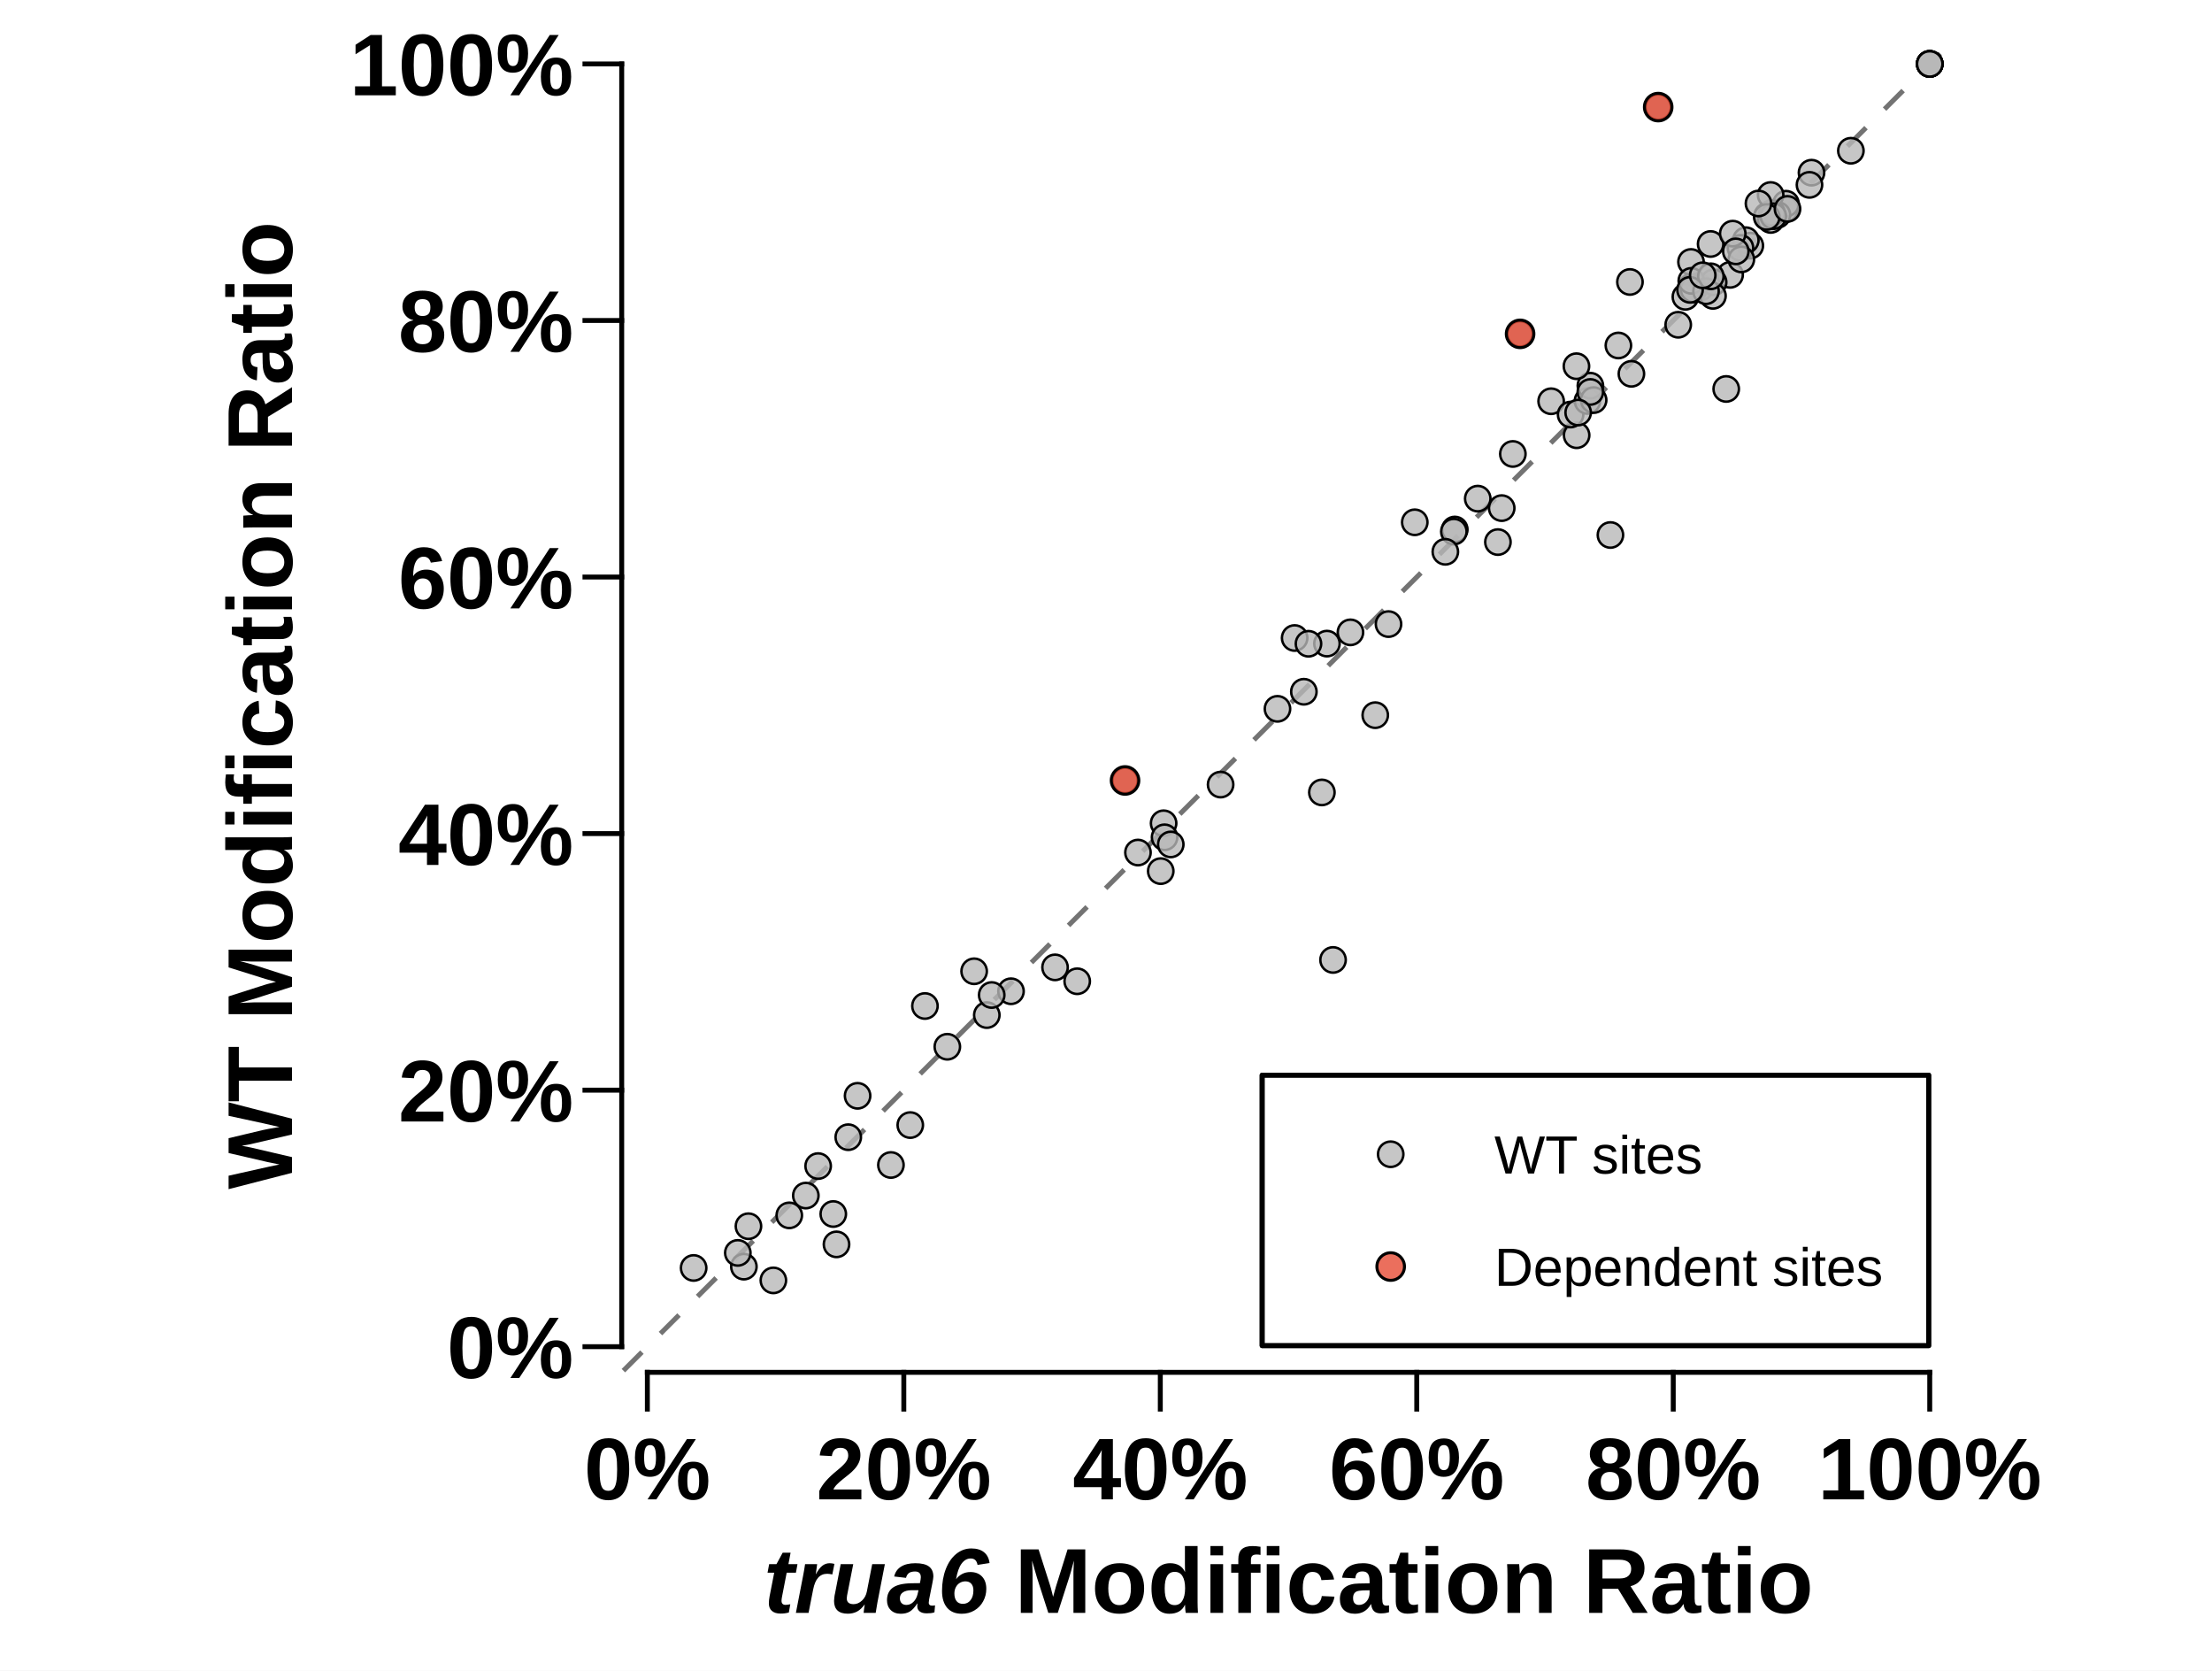
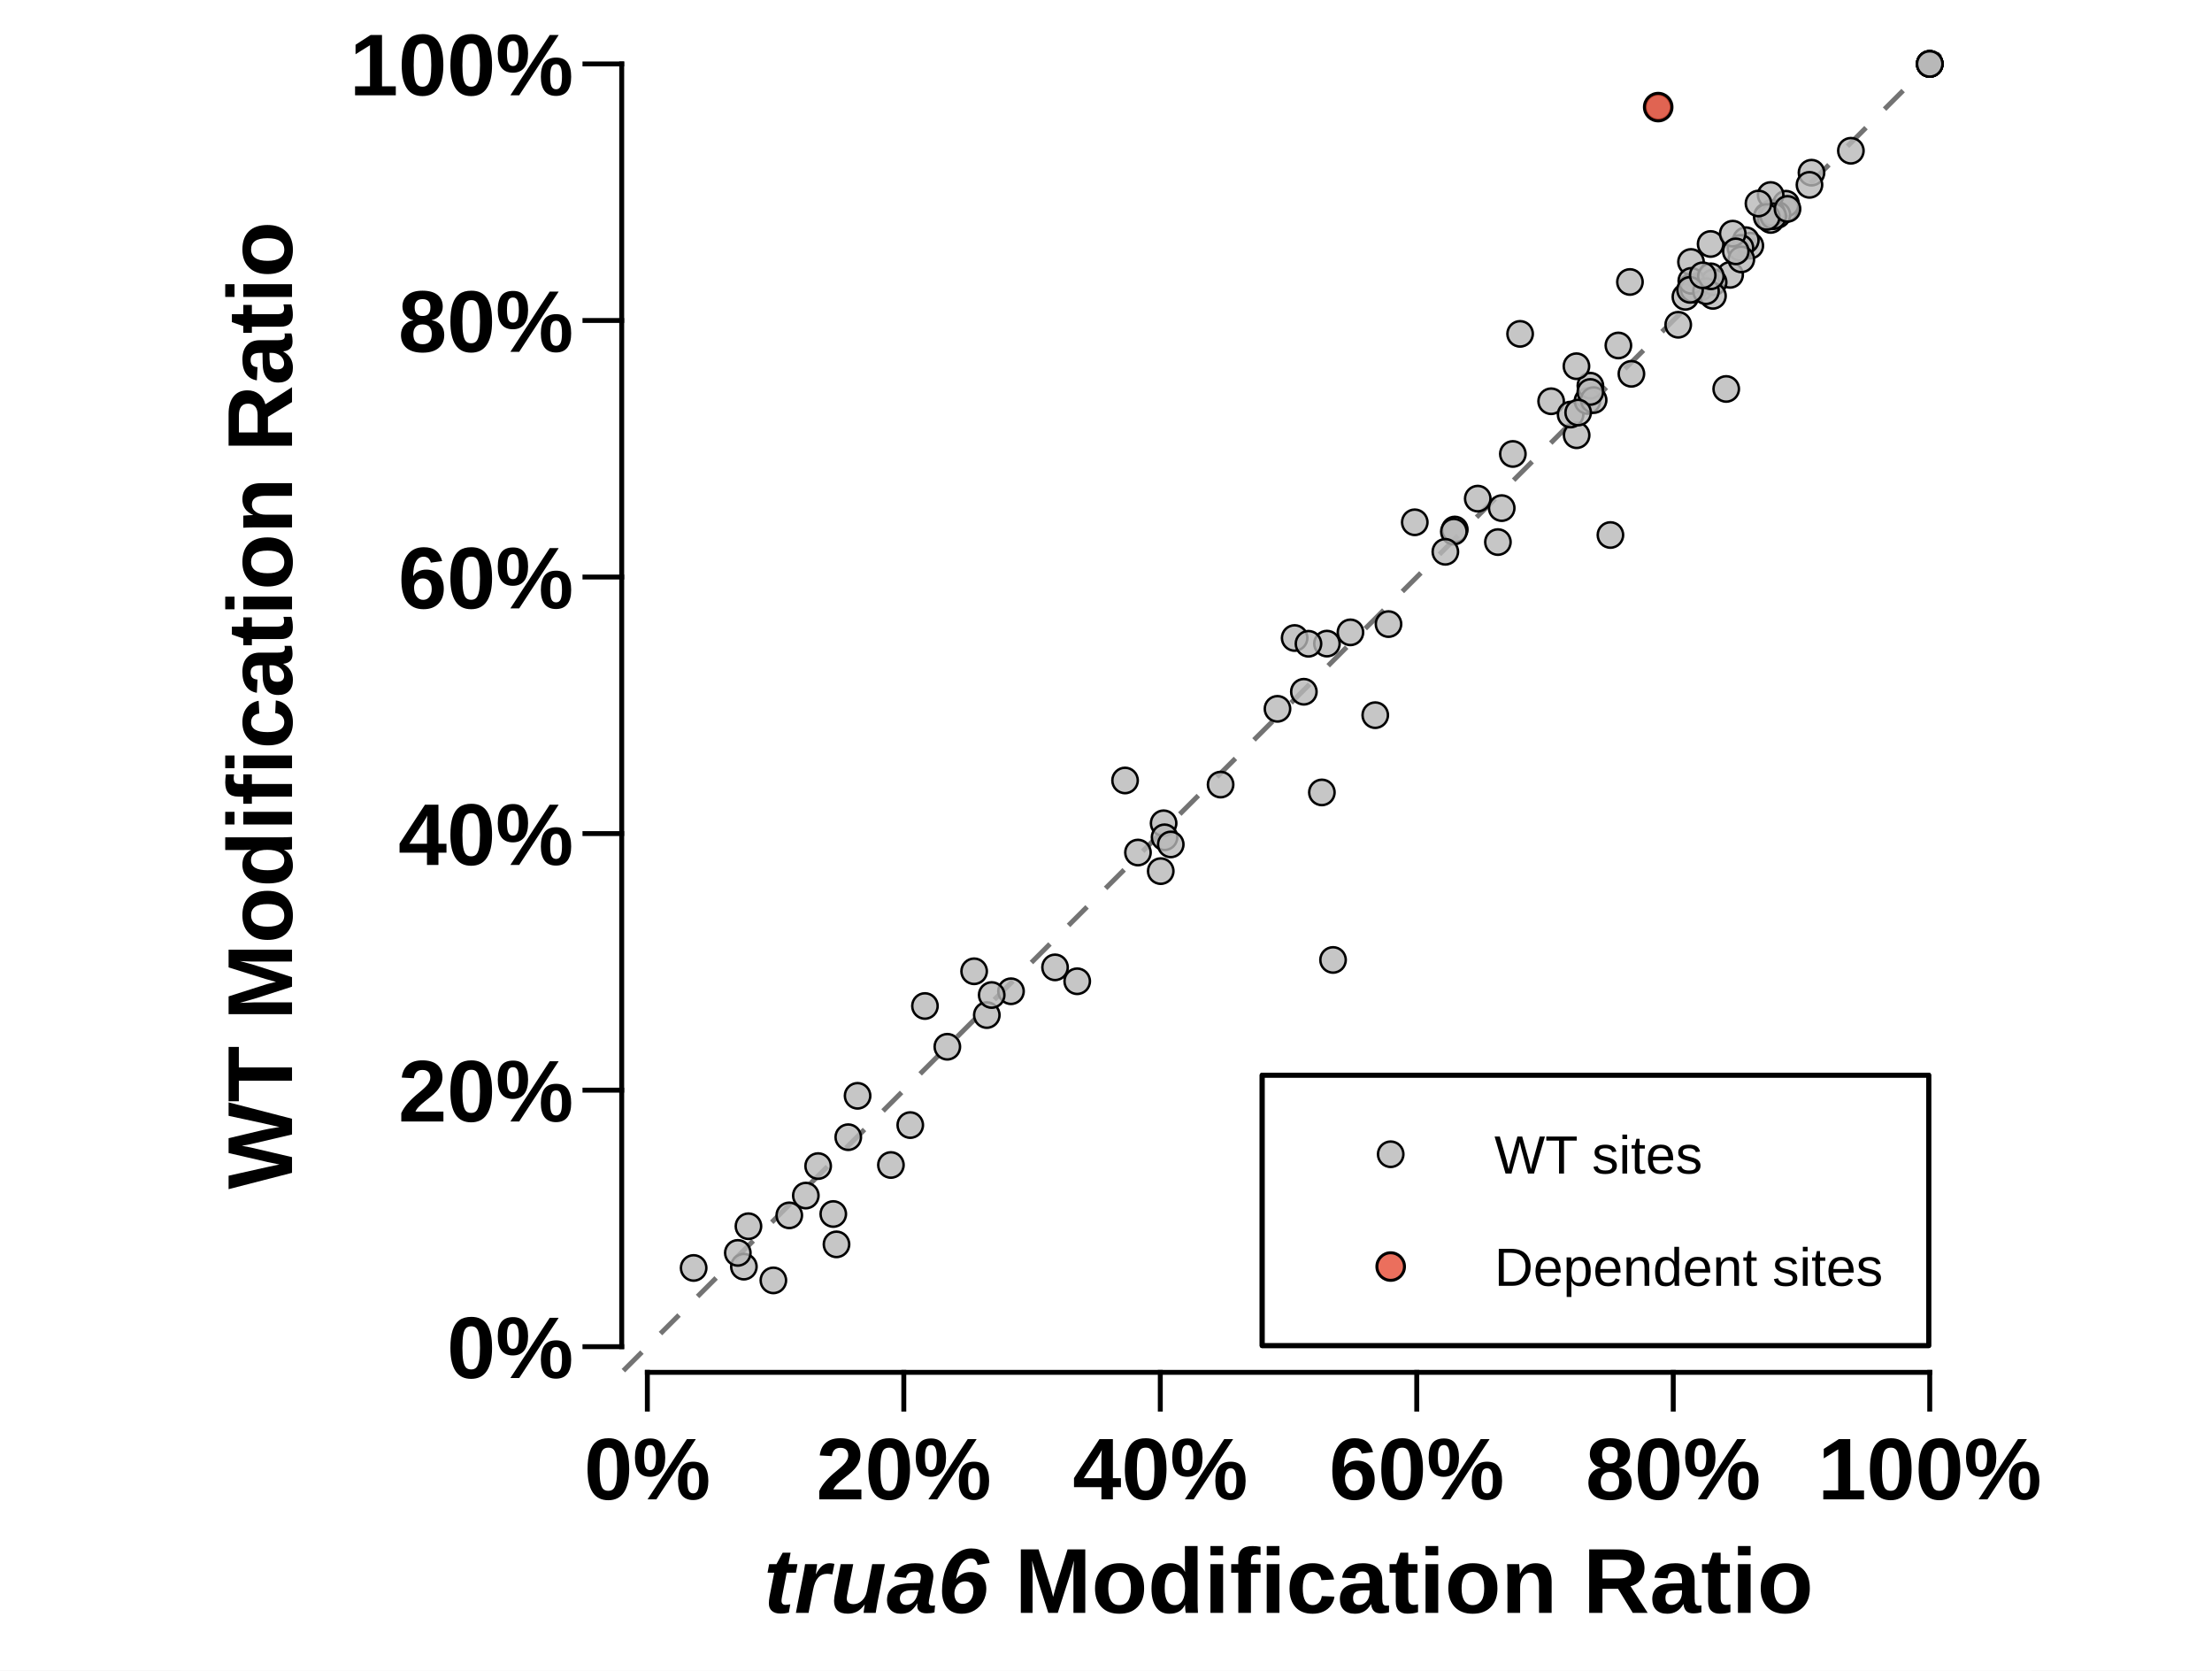
<svg xmlns="http://www.w3.org/2000/svg" width="576.00pt" height="434.88pt" viewBox="0 0 576.00 434.88">
  <g class="svglite">
    <defs>
      <style type="text/css">
    .svglite line, .svglite polyline, .svglite polygon, .svglite path, .svglite rect, .svglite circle {
      fill: none;
      stroke: #000000;
      stroke-linecap: round;
      stroke-linejoin: round;
      stroke-miterlimit: 10.00;
    }
    .svglite text {
      white-space: pre;
    }
    .svglite g.glyphgroup path {
      fill: inherit;
      stroke: none;
    }
  </style>
    </defs>
    <rect width="100%" height="100%" style="stroke: none; fill: #FFFFFF;" />
    <defs>
      <clipPath id="cpMC4wMHw1NzYuMDB8MC4wMHw0MzQuODg=">
        <rect x="0.00" y="0.00" width="576.00" height="434.88" />
      </clipPath>
    </defs>
    <g clip-path="url(#cpMC4wMHw1NzYuMDB8MC4wMHw0MzQuODg=)">
</g>
    <defs>
      <clipPath id="cpNDYuOTB8NTI5LjEwfDAuMDB8NDM0Ljg4">
        <rect x="46.90" y="0.00" width="482.20" height="434.88" />
      </clipPath>
    </defs>
    <g clip-path="url(#cpNDYuOTB8NTI5LjEwfDAuMDB8NDM0Ljg4)">
      <rect x="46.90" y="-0" width="482.20" height="434.88" style="stroke-width: 3.66; stroke: none; fill: #FFFFFF;" />
    </g>
    <g clip-path="url(#cpMC4wMHw1NzYuMDB8MC4wMHw0MzQuODg=)">
</g>
    <defs>
      <clipPath id="cpMTYxLjg5fDUwOS4xN3w5Ljk2fDM1Ny4yNQ==">
        <rect x="161.89" y="9.96" width="347.29" height="347.29" />
      </clipPath>
    </defs>
    <g clip-path="url(#cpMTYxLjg5fDUwOS4xN3w5Ljk2fDM1Ny4yNQ==)">
      <rect x="161.89" y="9.96" width="347.29" height="347.29" style="stroke-width: 3.66; stroke: none;" />
      <line x1="-185.40" y1="704.54" x2="856.46" y2="-337.32" style="stroke-width: 1.28; stroke: #737373; stroke-dasharray: 6.83,6.83; stroke-linecap: butt;" />
      <circle cx="464.88" cy="54.45" r="3.31" style="stroke-width: 0.64; fill: #B8B8B8; fill-opacity: 0.80;" />
      <circle cx="481.96" cy="39.24" r="3.31" style="stroke-width: 0.64; fill: #B8B8B8; fill-opacity: 0.80;" />
      <circle cx="440.48" cy="74.63" r="3.31" style="stroke-width: 0.64; fill: #B8B8B8; fill-opacity: 0.80;" />
      <circle cx="442.76" cy="74.87" r="3.31" style="stroke-width: 0.64; fill: #B8B8B8; fill-opacity: 0.80;" />
      <circle cx="438.87" cy="77.27" r="3.31" style="stroke-width: 0.64; fill: #B8B8B8; fill-opacity: 0.80;" />
      <circle cx="471.71" cy="44.95" r="3.31" style="stroke-width: 0.64; fill: #B8B8B8; fill-opacity: 0.80;" />
      <circle cx="424.81" cy="97.31" r="3.31" style="stroke-width: 0.64; fill: #B8B8B8; fill-opacity: 0.80;" />
      <circle cx="246.68" cy="272.49" r="3.31" style="stroke-width: 0.64; fill: #B8B8B8; fill-opacity: 0.80;" />
      <circle cx="368.40" cy="135.96" r="3.31" style="stroke-width: 0.64; fill: #B8B8B8; fill-opacity: 0.80;" />
      <circle cx="378.82" cy="137.84" r="3.31" style="stroke-width: 0.64; fill: #B8B8B8; fill-opacity: 0.80;" />
      <circle cx="263.26" cy="258.04" r="3.31" style="stroke-width: 0.64; fill: #B8B8B8; fill-opacity: 0.80;" />
      <circle cx="410.55" cy="113.30" r="3.31" style="stroke-width: 0.64; fill: #B8B8B8; fill-opacity: 0.80;" />
      <circle cx="303.00" cy="214.31" r="3.31" style="stroke-width: 0.64; fill: #B8B8B8; fill-opacity: 0.80;" />
      <circle cx="256.96" cy="264.24" r="3.31" style="stroke-width: 0.64; fill: #B8B8B8; fill-opacity: 0.80;" />
      <circle cx="384.80" cy="129.80" r="3.31" style="stroke-width: 0.64; fill: #B8B8B8; fill-opacity: 0.80;" />
      <circle cx="194.89" cy="319.21" r="3.31" style="stroke-width: 0.64; fill: #B8B8B8; fill-opacity: 0.80;" />
      <circle cx="345.53" cy="167.54" r="3.31" style="stroke-width: 0.64; fill: #B8B8B8; fill-opacity: 0.80;" />
      <circle cx="403.91" cy="104.45" r="3.31" style="stroke-width: 0.64; fill: #B8B8B8; fill-opacity: 0.80;" />
      <circle cx="231.99" cy="303.27" r="3.31" style="stroke-width: 0.64; fill: #B8B8B8; fill-opacity: 0.80;" />
      <circle cx="358.11" cy="186.17" r="3.31" style="stroke-width: 0.64; fill: #B8B8B8; fill-opacity: 0.80;" />
      <circle cx="450.52" cy="71.55" r="3.31" style="stroke-width: 0.64; fill: #B8B8B8; fill-opacity: 0.80;" />
      <circle cx="449.50" cy="101.25" r="3.31" style="stroke-width: 0.64; fill: #B8B8B8; fill-opacity: 0.80;" />
      <circle cx="460.15" cy="56.19" r="3.31" style="stroke-width: 0.64; fill: #B8B8B8; fill-opacity: 0.80;" />
      <circle cx="408.98" cy="107.91" r="3.31" style="stroke-width: 0.64; fill: #B8B8B8; fill-opacity: 0.80;" />
      <circle cx="193.70" cy="329.73" r="3.31" style="stroke-width: 0.64; fill: #B8B8B8; fill-opacity: 0.80;" />
      <circle cx="378.58" cy="138.39" r="3.31" style="stroke-width: 0.64; fill: #B8B8B8; fill-opacity: 0.80;" />
+       <circle cx="292.96" cy="203.17" r="3.31" style="stroke-width: 0.64; fill: #B8B8B8; fill-opacity: 0.80;" />
      <circle cx="344.21" cy="206.28" r="3.31" style="stroke-width: 0.64; fill: #B8B8B8; fill-opacity: 0.80;" />
      <circle cx="223.31" cy="285.26" r="3.31" style="stroke-width: 0.64; fill: #B8B8B8; fill-opacity: 0.80;" />
      <circle cx="274.73" cy="251.82" r="3.31" style="stroke-width: 0.64; fill: #B8B8B8; fill-opacity: 0.80;" />
      <circle cx="280.50" cy="255.44" r="3.31" style="stroke-width: 0.64; fill: #B8B8B8; fill-opacity: 0.80;" />
      <circle cx="461.09" cy="57.25" r="3.31" style="stroke-width: 0.64; fill: #B8B8B8; fill-opacity: 0.80;" />
      <circle cx="446.22" cy="73.47" r="3.31" style="stroke-width: 0.64; fill: #B8B8B8; fill-opacity: 0.80;" />
      <circle cx="441.01" cy="75.36" r="3.31" style="stroke-width: 0.64; fill: #B8B8B8; fill-opacity: 0.80;" />
      <circle cx="296.32" cy="221.93" r="3.31" style="stroke-width: 0.64; fill: #B8B8B8; fill-opacity: 0.80;" />
      <circle cx="419.35" cy="139.27" r="3.31" style="stroke-width: 0.64; fill: #B8B8B8; fill-opacity: 0.80;" />
      <circle cx="502.50" cy="16.64" r="3.31" style="stroke-width: 0.64; fill: #B8B8B8; fill-opacity: 0.80;" />
      <circle cx="303.25" cy="217.96" r="3.31" style="stroke-width: 0.64; fill: #B8B8B8; fill-opacity: 0.80;" />
      <circle cx="351.65" cy="164.61" r="3.31" style="stroke-width: 0.64; fill: #B8B8B8; fill-opacity: 0.80;" />
      <circle cx="217.82" cy="323.93" r="3.31" style="stroke-width: 0.64; fill: #B8B8B8; fill-opacity: 0.80;" />
      <circle cx="347.12" cy="249.89" r="3.31" style="stroke-width: 0.64; fill: #B8B8B8; fill-opacity: 0.80;" />
      <circle cx="424.43" cy="73.40" r="3.31" style="stroke-width: 0.64; fill: #B8B8B8; fill-opacity: 0.80;" />
      <circle cx="337.12" cy="166.08" r="3.31" style="stroke-width: 0.64; fill: #B8B8B8; fill-opacity: 0.80;" />
      <circle cx="502.50" cy="16.64" r="3.31" style="stroke-width: 0.64; fill: #B8B8B8; fill-opacity: 0.80;" />
      <circle cx="240.85" cy="261.88" r="3.31" style="stroke-width: 0.64; fill: #B8B8B8; fill-opacity: 0.80;" />
      <circle cx="304.86" cy="219.82" r="3.31" style="stroke-width: 0.64; fill: #B8B8B8; fill-opacity: 0.80;" />
      <circle cx="465.07" cy="53.03" r="3.31" style="stroke-width: 0.64; fill: #B8B8B8; fill-opacity: 0.80;" />
      <circle cx="376.36" cy="143.64" r="3.31" style="stroke-width: 0.64; fill: #B8B8B8; fill-opacity: 0.80;" />
      <circle cx="413.37" cy="104.38" r="3.31" style="stroke-width: 0.64; fill: #B8B8B8; fill-opacity: 0.80;" />
      <circle cx="455.78" cy="63.95" r="3.31" style="stroke-width: 0.64; fill: #B8B8B8; fill-opacity: 0.80;" />
      <circle cx="258.23" cy="259.02" r="3.31" style="stroke-width: 0.64; fill: #B8B8B8; fill-opacity: 0.80;" />
      <circle cx="317.84" cy="204.24" r="3.31" style="stroke-width: 0.64; fill: #B8B8B8; fill-opacity: 0.80;" />
      <circle cx="437.00" cy="84.54" r="3.31" style="stroke-width: 0.64; fill: #B8B8B8; fill-opacity: 0.80;" />
      <circle cx="462.84" cy="55.93" r="3.31" style="stroke-width: 0.64; fill: #B8B8B8; fill-opacity: 0.80;" />
      <circle cx="253.66" cy="252.84" r="3.31" style="stroke-width: 0.64; fill: #B8B8B8; fill-opacity: 0.80;" />
+       <circle cx="395.83" cy="86.91" r="3.31" style="stroke-width: 0.64; fill: #B8B8B8; fill-opacity: 0.80;" />
      <circle cx="205.52" cy="316.38" r="3.31" style="stroke-width: 0.64; fill: #B8B8B8; fill-opacity: 0.80;" />
      <circle cx="340.72" cy="167.58" r="3.31" style="stroke-width: 0.64; fill: #B8B8B8; fill-opacity: 0.80;" />
      <circle cx="471.18" cy="48.12" r="3.31" style="stroke-width: 0.64; fill: #B8B8B8; fill-opacity: 0.80;" />
      <circle cx="361.56" cy="162.46" r="3.31" style="stroke-width: 0.64; fill: #B8B8B8; fill-opacity: 0.80;" />
      <circle cx="454.61" cy="62.52" r="3.31" style="stroke-width: 0.64; fill: #B8B8B8; fill-opacity: 0.80;" />
      <circle cx="502.50" cy="16.64" r="3.31" style="stroke-width: 0.64; fill: #B8B8B8; fill-opacity: 0.80;" />
      <circle cx="391.04" cy="132.27" r="3.31" style="stroke-width: 0.64; fill: #B8B8B8; fill-opacity: 0.80;" />
      <circle cx="339.52" cy="180.07" r="3.31" style="stroke-width: 0.64; fill: #B8B8B8; fill-opacity: 0.80;" />
      <circle cx="461.41" cy="55.41" r="3.31" style="stroke-width: 0.64; fill: #B8B8B8; fill-opacity: 0.80;" />
      <circle cx="502.50" cy="16.64" r="3.31" style="stroke-width: 0.64; fill: #B8B8B8; fill-opacity: 0.80;" />
      <circle cx="446.05" cy="77.02" r="3.31" style="stroke-width: 0.64; fill: #B8B8B8; fill-opacity: 0.80;" />
      <circle cx="414.13" cy="100.40" r="3.31" style="stroke-width: 0.64; fill: #B8B8B8; fill-opacity: 0.80;" />
      <circle cx="414.98" cy="104.15" r="3.31" style="stroke-width: 0.64; fill: #B8B8B8; fill-opacity: 0.80;" />
      <circle cx="421.42" cy="89.93" r="3.31" style="stroke-width: 0.64; fill: #B8B8B8; fill-opacity: 0.80;" />
      <circle cx="393.94" cy="118.17" r="3.31" style="stroke-width: 0.64; fill: #B8B8B8; fill-opacity: 0.80;" />
      <circle cx="410.50" cy="95.33" r="3.31" style="stroke-width: 0.64; fill: #B8B8B8; fill-opacity: 0.80;" />
      <circle cx="414.12" cy="102.03" r="3.31" style="stroke-width: 0.64; fill: #B8B8B8; fill-opacity: 0.80;" />
      <circle cx="445.44" cy="63.51" r="3.31" style="stroke-width: 0.64; fill: #B8B8B8; fill-opacity: 0.80;" />
      <circle cx="440.33" cy="68.19" r="3.31" style="stroke-width: 0.64; fill: #B8B8B8; fill-opacity: 0.80;" />
      <circle cx="461.07" cy="50.76" r="3.31" style="stroke-width: 0.64; fill: #B8B8B8; fill-opacity: 0.80;" />
      <circle cx="440.41" cy="73.11" r="3.31" style="stroke-width: 0.64; fill: #B8B8B8; fill-opacity: 0.80;" />
      <circle cx="444.24" cy="75.81" r="3.31" style="stroke-width: 0.64; fill: #B8B8B8; fill-opacity: 0.80;" />
      <circle cx="502.50" cy="16.64" r="3.31" style="stroke-width: 0.64; fill: #B8B8B8; fill-opacity: 0.80;" />
      <circle cx="461.77" cy="56.28" r="3.31" style="stroke-width: 0.64; fill: #B8B8B8; fill-opacity: 0.80;" />
      <circle cx="201.38" cy="333.31" r="3.31" style="stroke-width: 0.64; fill: #B8B8B8; fill-opacity: 0.80;" />
      <circle cx="445.50" cy="71.93" r="3.31" style="stroke-width: 0.64; fill: #B8B8B8; fill-opacity: 0.80;" />
      <circle cx="453.21" cy="64.52" r="3.31" style="stroke-width: 0.64; fill: #B8B8B8; fill-opacity: 0.80;" />
      <circle cx="216.98" cy="316.03" r="3.31" style="stroke-width: 0.64; fill: #B8B8B8; fill-opacity: 0.80;" />
      <circle cx="390.05" cy="141.11" r="3.31" style="stroke-width: 0.64; fill: #B8B8B8; fill-opacity: 0.80;" />
      <circle cx="440.08" cy="75.45" r="3.31" style="stroke-width: 0.64; fill: #B8B8B8; fill-opacity: 0.80;" />
      <circle cx="451.20" cy="60.82" r="3.31" style="stroke-width: 0.64; fill: #B8B8B8; fill-opacity: 0.80;" />
      <circle cx="302.25" cy="226.77" r="3.31" style="stroke-width: 0.64; fill: #B8B8B8; fill-opacity: 0.80;" />
      <circle cx="460.06" cy="56.48" r="3.31" style="stroke-width: 0.64; fill: #B8B8B8; fill-opacity: 0.80;" />
      <circle cx="443.38" cy="71.66" r="3.31" style="stroke-width: 0.64; fill: #B8B8B8; fill-opacity: 0.80;" />
      <circle cx="209.83" cy="311.23" r="3.31" style="stroke-width: 0.64; fill: #B8B8B8; fill-opacity: 0.80;" />
      <circle cx="213.04" cy="303.55" r="3.31" style="stroke-width: 0.64; fill: #B8B8B8; fill-opacity: 0.80;" />
      <circle cx="220.88" cy="296.03" r="3.31" style="stroke-width: 0.64; fill: #B8B8B8; fill-opacity: 0.80;" />
      <circle cx="453.44" cy="67.53" r="3.31" style="stroke-width: 0.64; fill: #B8B8B8; fill-opacity: 0.80;" />
      <circle cx="192.12" cy="326.15" r="3.31" style="stroke-width: 0.64; fill: #B8B8B8; fill-opacity: 0.80;" />
      <circle cx="457.90" cy="52.97" r="3.31" style="stroke-width: 0.64; fill: #B8B8B8; fill-opacity: 0.80;" />
      <circle cx="237.03" cy="292.88" r="3.31" style="stroke-width: 0.64; fill: #B8B8B8; fill-opacity: 0.80;" />
      <circle cx="180.62" cy="330.07" r="3.31" style="stroke-width: 0.64; fill: #B8B8B8; fill-opacity: 0.80;" />
      <circle cx="410.95" cy="107.39" r="3.31" style="stroke-width: 0.64; fill: #B8B8B8; fill-opacity: 0.80;" />
      <circle cx="332.65" cy="184.52" r="3.31" style="stroke-width: 0.64; fill: #B8B8B8; fill-opacity: 0.80;" />
      <circle cx="465.46" cy="54.38" r="3.31" style="stroke-width: 0.64; fill: #B8B8B8; fill-opacity: 0.80;" />
      <circle cx="452.00" cy="65.43" r="3.31" style="stroke-width: 0.64; fill: #B8B8B8; fill-opacity: 0.80;" />
-       <circle cx="292.96" cy="203.17" r="3.31" style="stroke-width: 0.64; fill: #B8B8B8; fill-opacity: 0.80;" />
      <circle cx="431.79" cy="27.88" r="3.31" style="stroke-width: 0.64; fill: #B8B8B8; fill-opacity: 0.80;" />
-       <circle cx="395.83" cy="86.91" r="3.31" style="stroke-width: 0.64; fill: #B8B8B8; fill-opacity: 0.80;" />
-       <circle cx="292.96" cy="203.17" r="3.59" style="stroke-width: 0.78; fill: #E64B35; fill-opacity: 0.80;" />
      <circle cx="431.79" cy="27.88" r="3.59" style="stroke-width: 0.78; fill: #E64B35; fill-opacity: 0.80;" />
-       <circle cx="395.83" cy="86.91" r="3.59" style="stroke-width: 0.78; fill: #E64B35; fill-opacity: 0.80;" />
    </g>
    <g clip-path="url(#cpMC4wMHw1NzYuMDB8MC4wMHw0MzQuODg=)">
      <polyline points="161.89,350.57 161.89,16.64 " style="stroke-width: 1.28; stroke-linecap: square;" />
      <text x="149.33" y="358.73" text-anchor="end" style="font-size: 22.80px; font-weight: bold; font-family: &quot;Arial&quot;;">0%</text>
      <text x="149.33" y="291.95" text-anchor="end" style="font-size: 22.80px; font-weight: bold; font-family: &quot;Arial&quot;;">20%</text>
      <text x="149.33" y="225.16" text-anchor="end" style="font-size: 22.80px; font-weight: bold; font-family: &quot;Arial&quot;;">40%</text>
      <text x="149.33" y="158.37" text-anchor="end" style="font-size: 22.80px; font-weight: bold; font-family: &quot;Arial&quot;;">60%</text>
      <text x="149.33" y="91.59" text-anchor="end" style="font-size: 22.80px; font-weight: bold; font-family: &quot;Arial&quot;;">80%</text>
      <text x="149.33" y="24.80" text-anchor="end" style="font-size: 22.80px; font-weight: bold; font-family: &quot;Arial&quot;;">100%</text>
      <polyline points="152.32,350.57 161.89,350.57 " style="stroke-width: 1.28; stroke-linecap: square;" />
      <polyline points="152.32,283.79 161.89,283.79 " style="stroke-width: 1.28; stroke-linecap: square;" />
      <polyline points="152.32,217.00 161.89,217.00 " style="stroke-width: 1.28; stroke-linecap: square;" />
      <polyline points="152.32,150.21 161.89,150.21 " style="stroke-width: 1.28; stroke-linecap: square;" />
      <polyline points="152.32,83.43 161.89,83.43 " style="stroke-width: 1.28; stroke-linecap: square;" />
      <polyline points="152.32,16.64 161.89,16.64 " style="stroke-width: 1.28; stroke-linecap: square;" />
      <polyline points="168.57,357.25 502.50,357.25 " style="stroke-width: 1.28; stroke-linecap: square;" />
      <polyline points="168.57,366.81 168.57,357.25 " style="stroke-width: 1.28; stroke-linecap: square;" />
      <polyline points="235.35,366.81 235.35,357.25 " style="stroke-width: 1.28; stroke-linecap: square;" />
      <polyline points="302.14,366.81 302.14,357.25 " style="stroke-width: 1.28; stroke-linecap: square;" />
      <polyline points="368.92,366.81 368.92,357.25 " style="stroke-width: 1.28; stroke-linecap: square;" />
      <polyline points="435.71,366.81 435.71,357.25 " style="stroke-width: 1.28; stroke-linecap: square;" />
      <polyline points="502.50,366.81 502.50,357.25 " style="stroke-width: 1.28; stroke-linecap: square;" />
      <text x="168.57" y="390.32" text-anchor="middle" style="font-size: 22.80px; font-weight: bold; font-family: &quot;Arial&quot;;">0%</text>
      <text x="235.35" y="390.32" text-anchor="middle" style="font-size: 22.80px; font-weight: bold; font-family: &quot;Arial&quot;;">20%</text>
      <text x="302.14" y="390.32" text-anchor="middle" style="font-size: 22.80px; font-weight: bold; font-family: &quot;Arial&quot;;">40%</text>
      <text x="368.92" y="390.32" text-anchor="middle" style="font-size: 22.80px; font-weight: bold; font-family: &quot;Arial&quot;;">60%</text>
      <text x="435.71" y="390.32" text-anchor="middle" style="font-size: 22.80px; font-weight: bold; font-family: &quot;Arial&quot;;">80%</text>
      <text x="502.50" y="390.32" text-anchor="middle" style="font-size: 22.80px; font-weight: bold; font-family: &quot;Arial&quot;;">100%</text>
      <text x="198.85" y="419.86" style="font-size: 24.00px; font-weight: bold; font-style: italic; font-family: &quot;Arial&quot;;">trua6</text>
      <text x="264.21" y="419.86" style="font-size: 24.00px; font-weight: bold; font-family: &quot;Arial&quot;;">Modification</text>
      <text x="412.21" y="419.86" style="font-size: 24.00px; font-weight: bold; font-family: &quot;Arial&quot;;">Ratio</text>
      <text transform="translate(76.04,183.61) rotate(-90)" text-anchor="middle" style="font-size: 24.00px; font-weight: bold; font-family: &quot;Arial&quot;;">WT Modification Ratio</text>
      <rect x="328.66" y="279.88" width="173.57" height="70.43" style="stroke-width: 1.28;" />
      <rect x="328.66" y="279.88" width="173.57" height="70.43" style="stroke-width: 1.28;" />
      <rect x="340.61" y="291.83" width="43.04" height="17.28" style="stroke-width: 3.66; stroke: none; fill: #FFFFFF;" />
      <circle cx="362.13" cy="300.47" r="3.31" style="stroke-width: 0.64; fill: #B8B8B8; fill-opacity: 0.80;" />
      <rect x="340.61" y="321.07" width="43.04" height="17.28" style="stroke-width: 3.66; stroke: none; fill: #FFFFFF;" />
      <circle cx="362.13" cy="329.71" r="3.59" style="stroke-width: 0.78; fill: #E64B35; fill-opacity: 0.80;" />
      <text x="389.13" y="305.49" style="font-size: 14.00px; font-family: &quot;Arial&quot;;">WT sites</text>
      <text x="389.13" y="334.72" style="font-size: 14.00px; font-family: &quot;Arial&quot;;">Dependent sites</text>
    </g>
  </g>
</svg>
